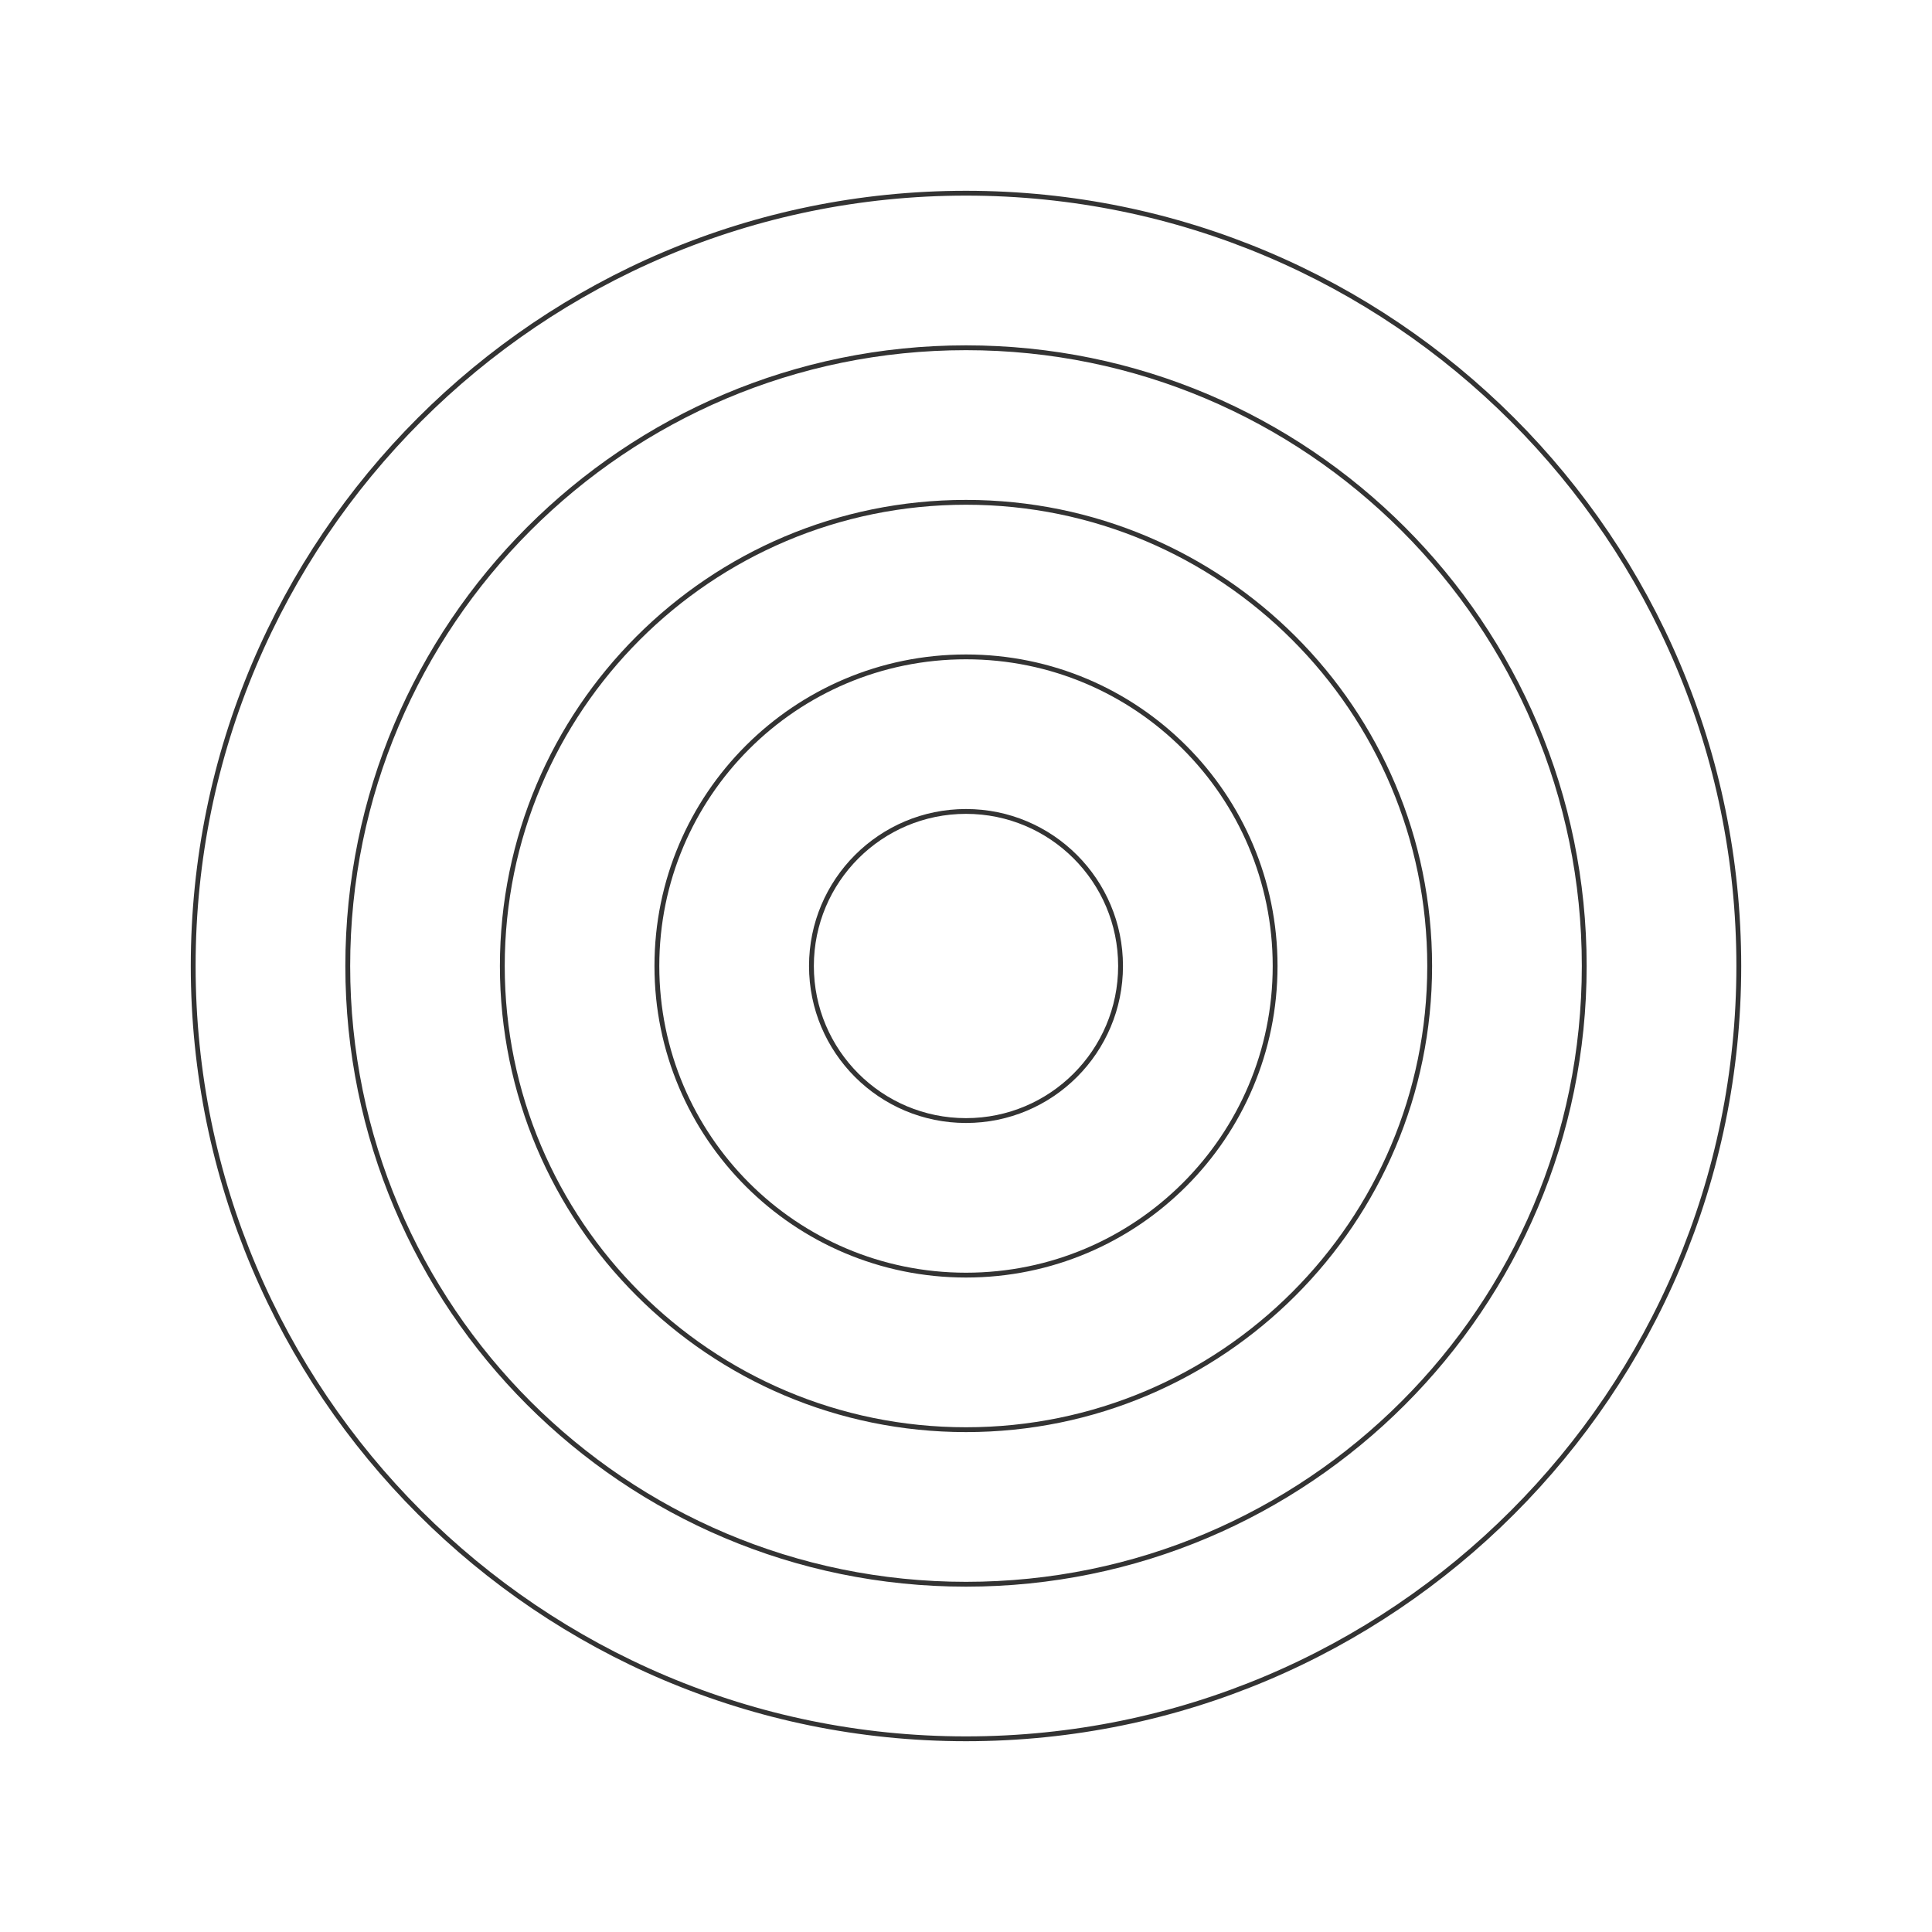
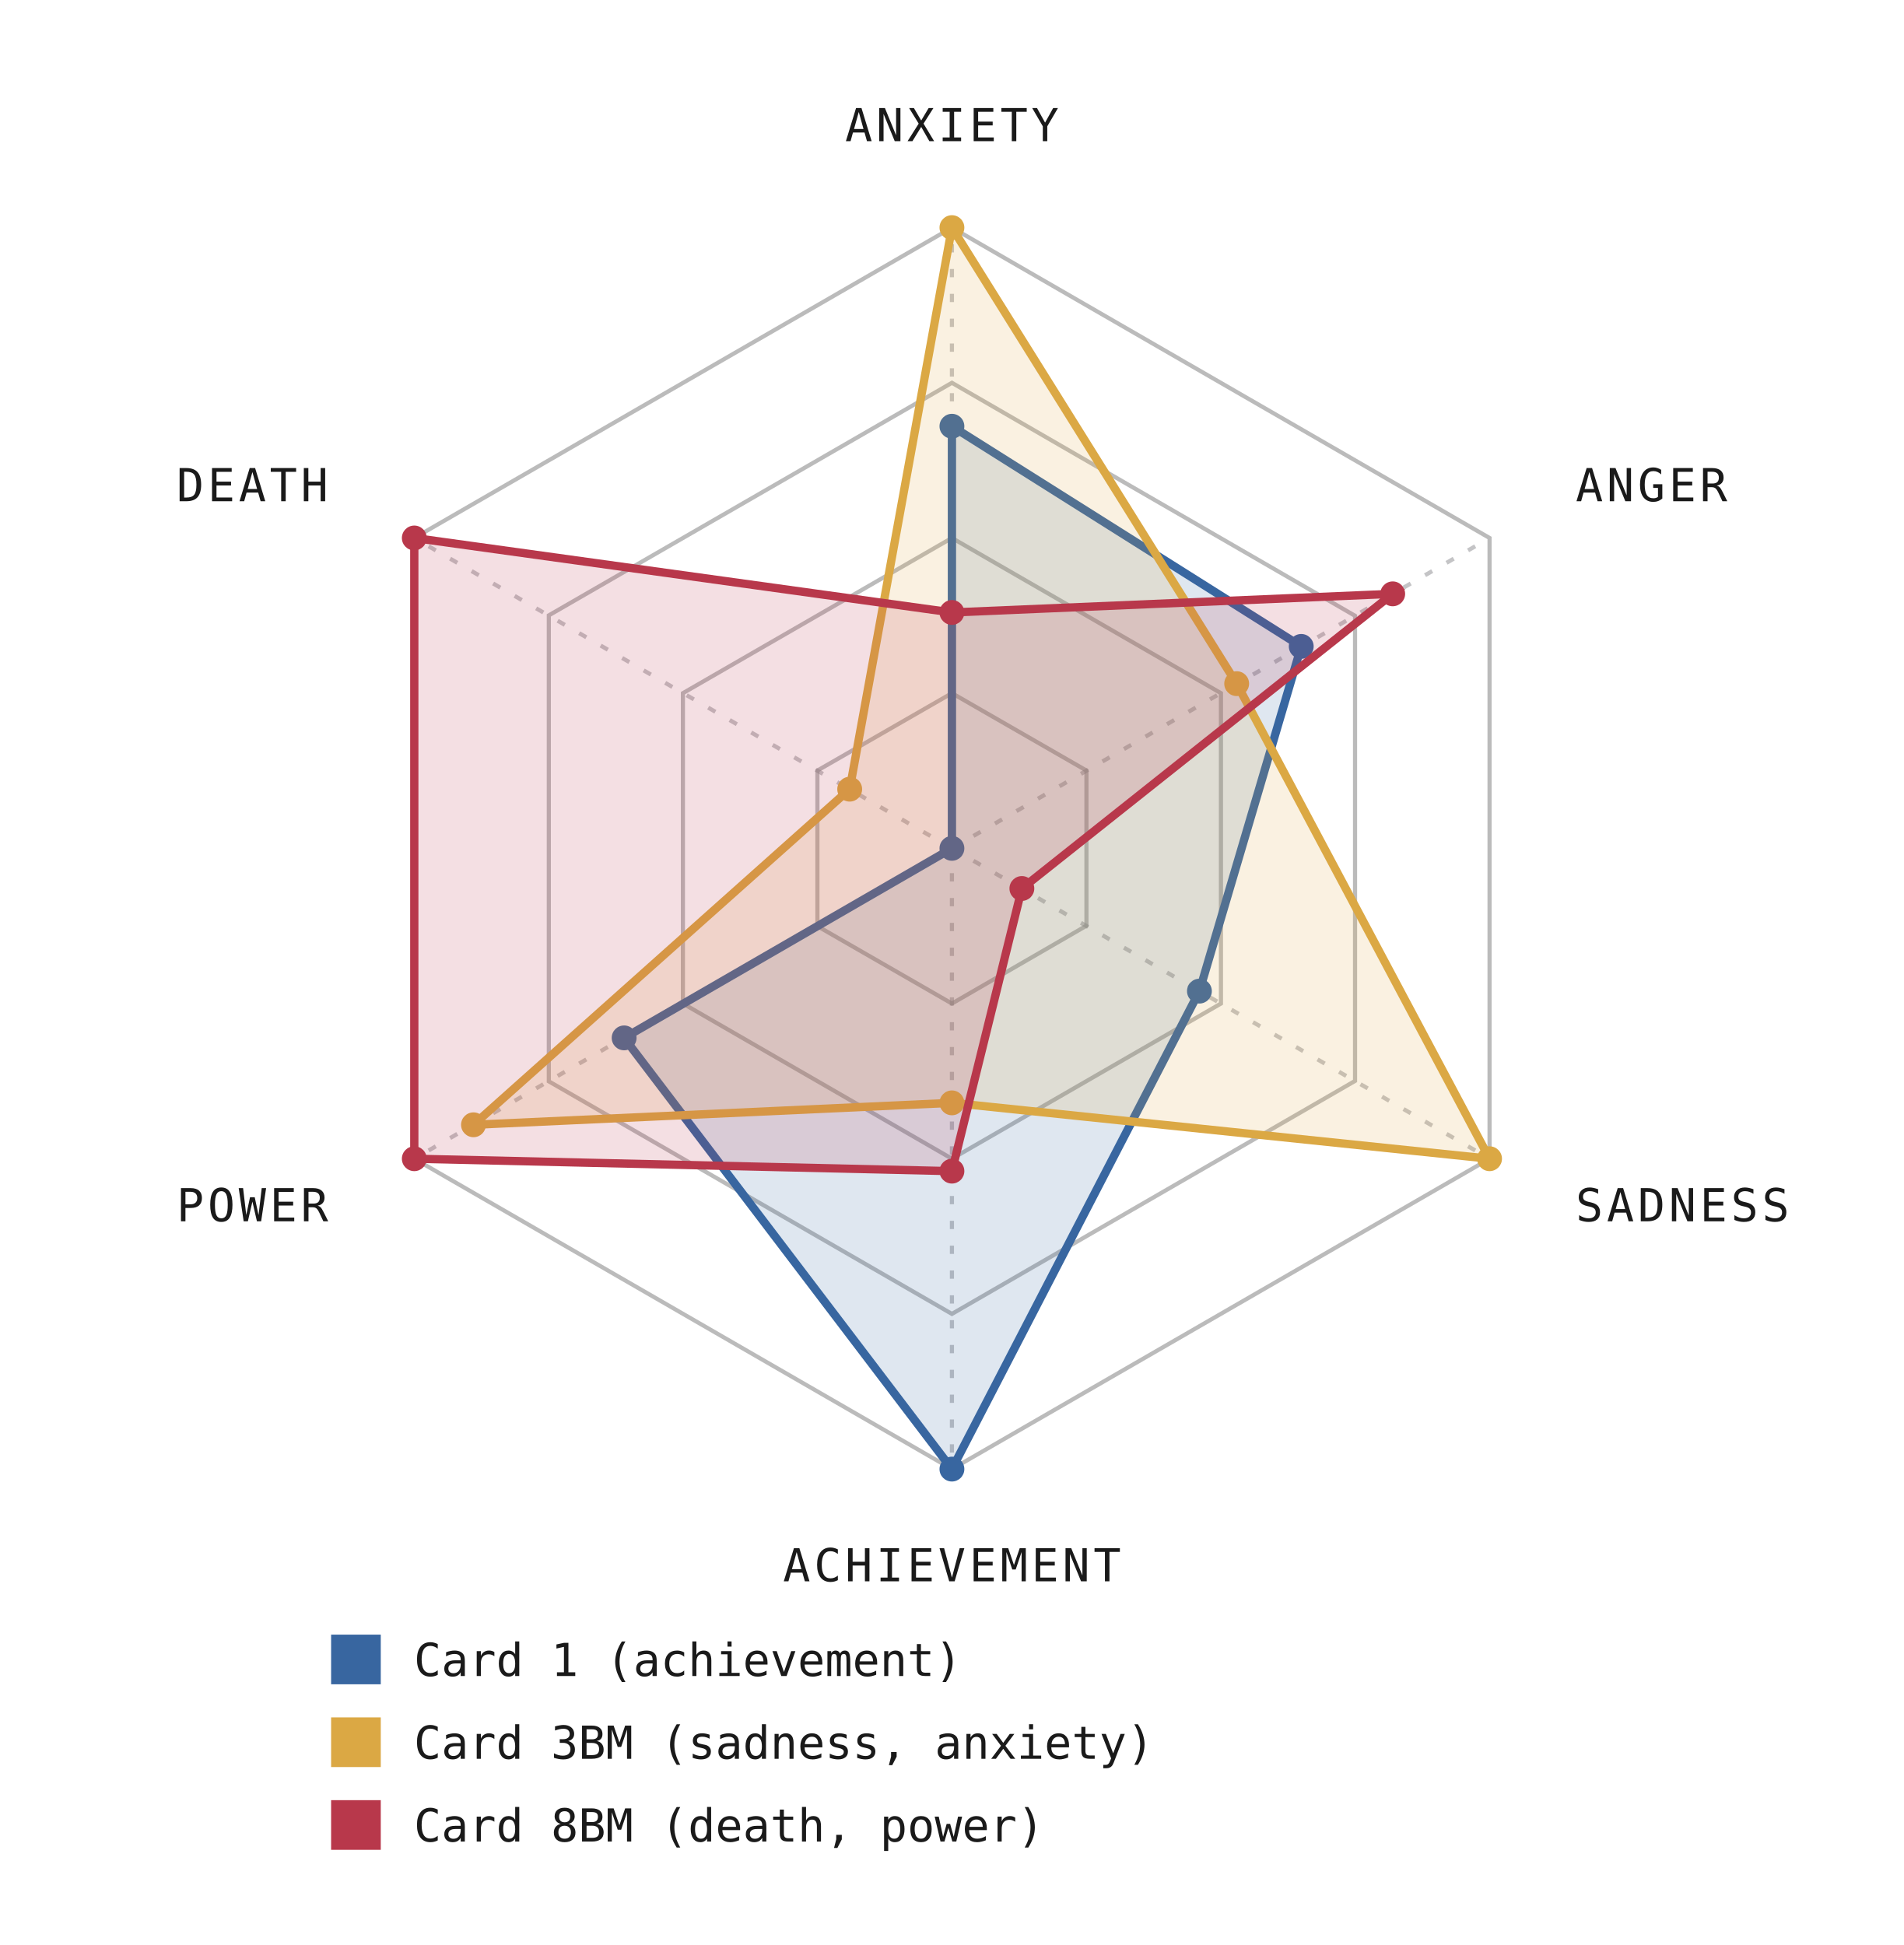
- <svg xmlns="http://www.w3.org/2000/svg" height="100%" id="radar-svg" preserveAspectRatio="xMidYMid meet" style="max-height:360px; max-width:360px; overflow:visible;" viewBox="-200 -200 400 400" width="100%">
-   <g fill="none" stroke="#333333" stroke-width="1">
-     <circle r="32" />
-     <circle r="64" />
-     <circle r="96" />
-     <circle r="128" />
-     <circle r="160" />
+ <svg xmlns="http://www.w3.org/2000/svg" viewBox="-230 -205 460 470" width="100%" style="display:block; max-width:460px; margin:0 auto;" role="img" aria-label="Radar chart of six LIWC dimensions for TAT Cards 1, 3BM and 8BM">
+   <g fill="none" stroke="#BBBBBB" stroke-width="1">
+     <polygon points="0.0,-37.5 32.5,-18.8 32.5,18.7 0.0,37.5 -32.5,18.8 -32.5,-18.8" />
+     <polygon points="0.0,-75.0 65.0,-37.5 65.0,37.5 0.0,75.0 -65.0,37.5 -65.0,-37.5" />
+     <polygon points="0.0,-112.5 97.4,-56.2 97.4,56.2 0.0,112.5 -97.4,56.3 -97.4,-56.3" />
+     <polygon points="0.0,-150.0 129.9,-75.0 129.9,75.0 0.0,150.0 -129.9,75.0 -129.9,-75.0" />
  </g>
-   <g id="radar-axes" opacity="0.5" stroke="#A1A1A6" stroke-dasharray="2,4" stroke-width="1" />
-   <g fill="#F5F5F7" font-family="'JetBrains Mono', 'SF Mono', Menlo, monospace" font-size="10px" id="radar-labels" opacity="0.9" />
-   <path fill="rgba(122, 22, 38, 0.3)" id="radar-polygon" stroke="#7A1626" stroke-width="2" style="transition: d 0.8s ease-out, fill 0.8s ease-out, stroke 0.8s ease-out;" />
-   <g id="radar-points" />
+   <g stroke="#8A8A8E" stroke-width="1" opacity="0.5" stroke-dasharray="2,4">
+     <line x1="0" y1="0" x2="0.0" y2="-150.0" />
+     <line x1="0" y1="0" x2="129.9" y2="-75.0" />
+     <line x1="0" y1="0" x2="129.9" y2="75.0" />
+     <line x1="0" y1="0" x2="0.0" y2="150.0" />
+     <line x1="0" y1="0" x2="-129.9" y2="75.0" />
+     <line x1="0" y1="0" x2="-129.9" y2="-75.0" />
+   </g>
+   <polygon points="0.0,-102.0 84.4,-48.8 59.8,34.5 0.0,150.0 -79.2,45.8 -0.0,-0.0" fill="#3866A0" fill-opacity="0.16" stroke="#3866A0" stroke-width="2" />
+   <circle cx="0.0" cy="-102.0" r="3" fill="#3866A0" />
+   <circle cx="84.4" cy="-48.8" r="3" fill="#3866A0" />
+   <circle cx="59.8" cy="34.5" r="3" fill="#3866A0" />
+   <circle cx="0.0" cy="150.0" r="3" fill="#3866A0" />
+   <circle cx="-79.2" cy="45.8" r="3" fill="#3866A0" />
+   <circle cx="-0.0" cy="-0.0" r="3" fill="#3866A0" />
+   <polygon points="0.0,-150.0 68.8,-39.8 129.9,75.0 0.0,61.5 -115.6,66.8 -24.7,-14.3" fill="#DBA844" fill-opacity="0.16" stroke="#DBA844" stroke-width="2" />
+   <circle cx="0.0" cy="-150.0" r="3" fill="#DBA844" />
+   <circle cx="68.8" cy="-39.8" r="3" fill="#DBA844" />
+   <circle cx="129.9" cy="75.0" r="3" fill="#DBA844" />
+   <circle cx="0.0" cy="61.5" r="3" fill="#DBA844" />
+   <circle cx="-115.6" cy="66.8" r="3" fill="#DBA844" />
+   <circle cx="-24.7" cy="-14.3" r="3" fill="#DBA844" />
+   <polygon points="0.0,-57.0 106.5,-61.5 16.9,9.7 0.0,78.0 -129.9,75.0 -129.9,-75.0" fill="#B8384B" fill-opacity="0.16" stroke="#B8384B" stroke-width="2" />
+   <circle cx="0.0" cy="-57.0" r="3" fill="#B8384B" />
+   <circle cx="106.5" cy="-61.5" r="3" fill="#B8384B" />
+   <circle cx="16.9" cy="9.7" r="3" fill="#B8384B" />
+   <circle cx="0.0" cy="78.0" r="3" fill="#B8384B" />
+   <circle cx="-129.9" cy="75.0" r="3" fill="#B8384B" />
+   <circle cx="-129.9" cy="-75.0" r="3" fill="#B8384B" />
+   <g fill="#1A1A1A" font-family="'JetBrains Mono', 'SF Mono', Menlo, monospace" font-size="11" letter-spacing="0.08em">
+     <text x="0.0" y="-174.0" text-anchor="middle" dominant-baseline="middle">ANXIETY</text>
+     <text x="150.7" y="-87.0" text-anchor="start" dominant-baseline="middle">ANGER</text>
+     <text x="150.7" y="87.0" text-anchor="start" dominant-baseline="middle">SADNESS</text>
+     <text x="0.0" y="174.0" text-anchor="middle" dominant-baseline="middle">ACHIEVEMENT</text>
+     <text x="-150.7" y="87.0" text-anchor="end" dominant-baseline="middle">POWER</text>
+     <text x="-150.7" y="-87.0" text-anchor="end" dominant-baseline="middle">DEATH</text>
+   </g>
+   <rect x="-150" y="190" width="12" height="12" fill="#3866A0" />
+   <text x="-130" y="200" fill="#1A1A1A" font-family="'JetBrains Mono', 'SF Mono', Menlo, monospace" font-size="11">Card 1 (achievement)</text>
+   <rect x="-150" y="210" width="12" height="12" fill="#DBA844" />
+   <text x="-130" y="220" fill="#1A1A1A" font-family="'JetBrains Mono', 'SF Mono', Menlo, monospace" font-size="11">Card 3BM (sadness, anxiety)</text>
+   <rect x="-150" y="230" width="12" height="12" fill="#B8384B" />
+   <text x="-130" y="240" fill="#1A1A1A" font-family="'JetBrains Mono', 'SF Mono', Menlo, monospace" font-size="11">Card 8BM (death, power)</text>
</svg>
